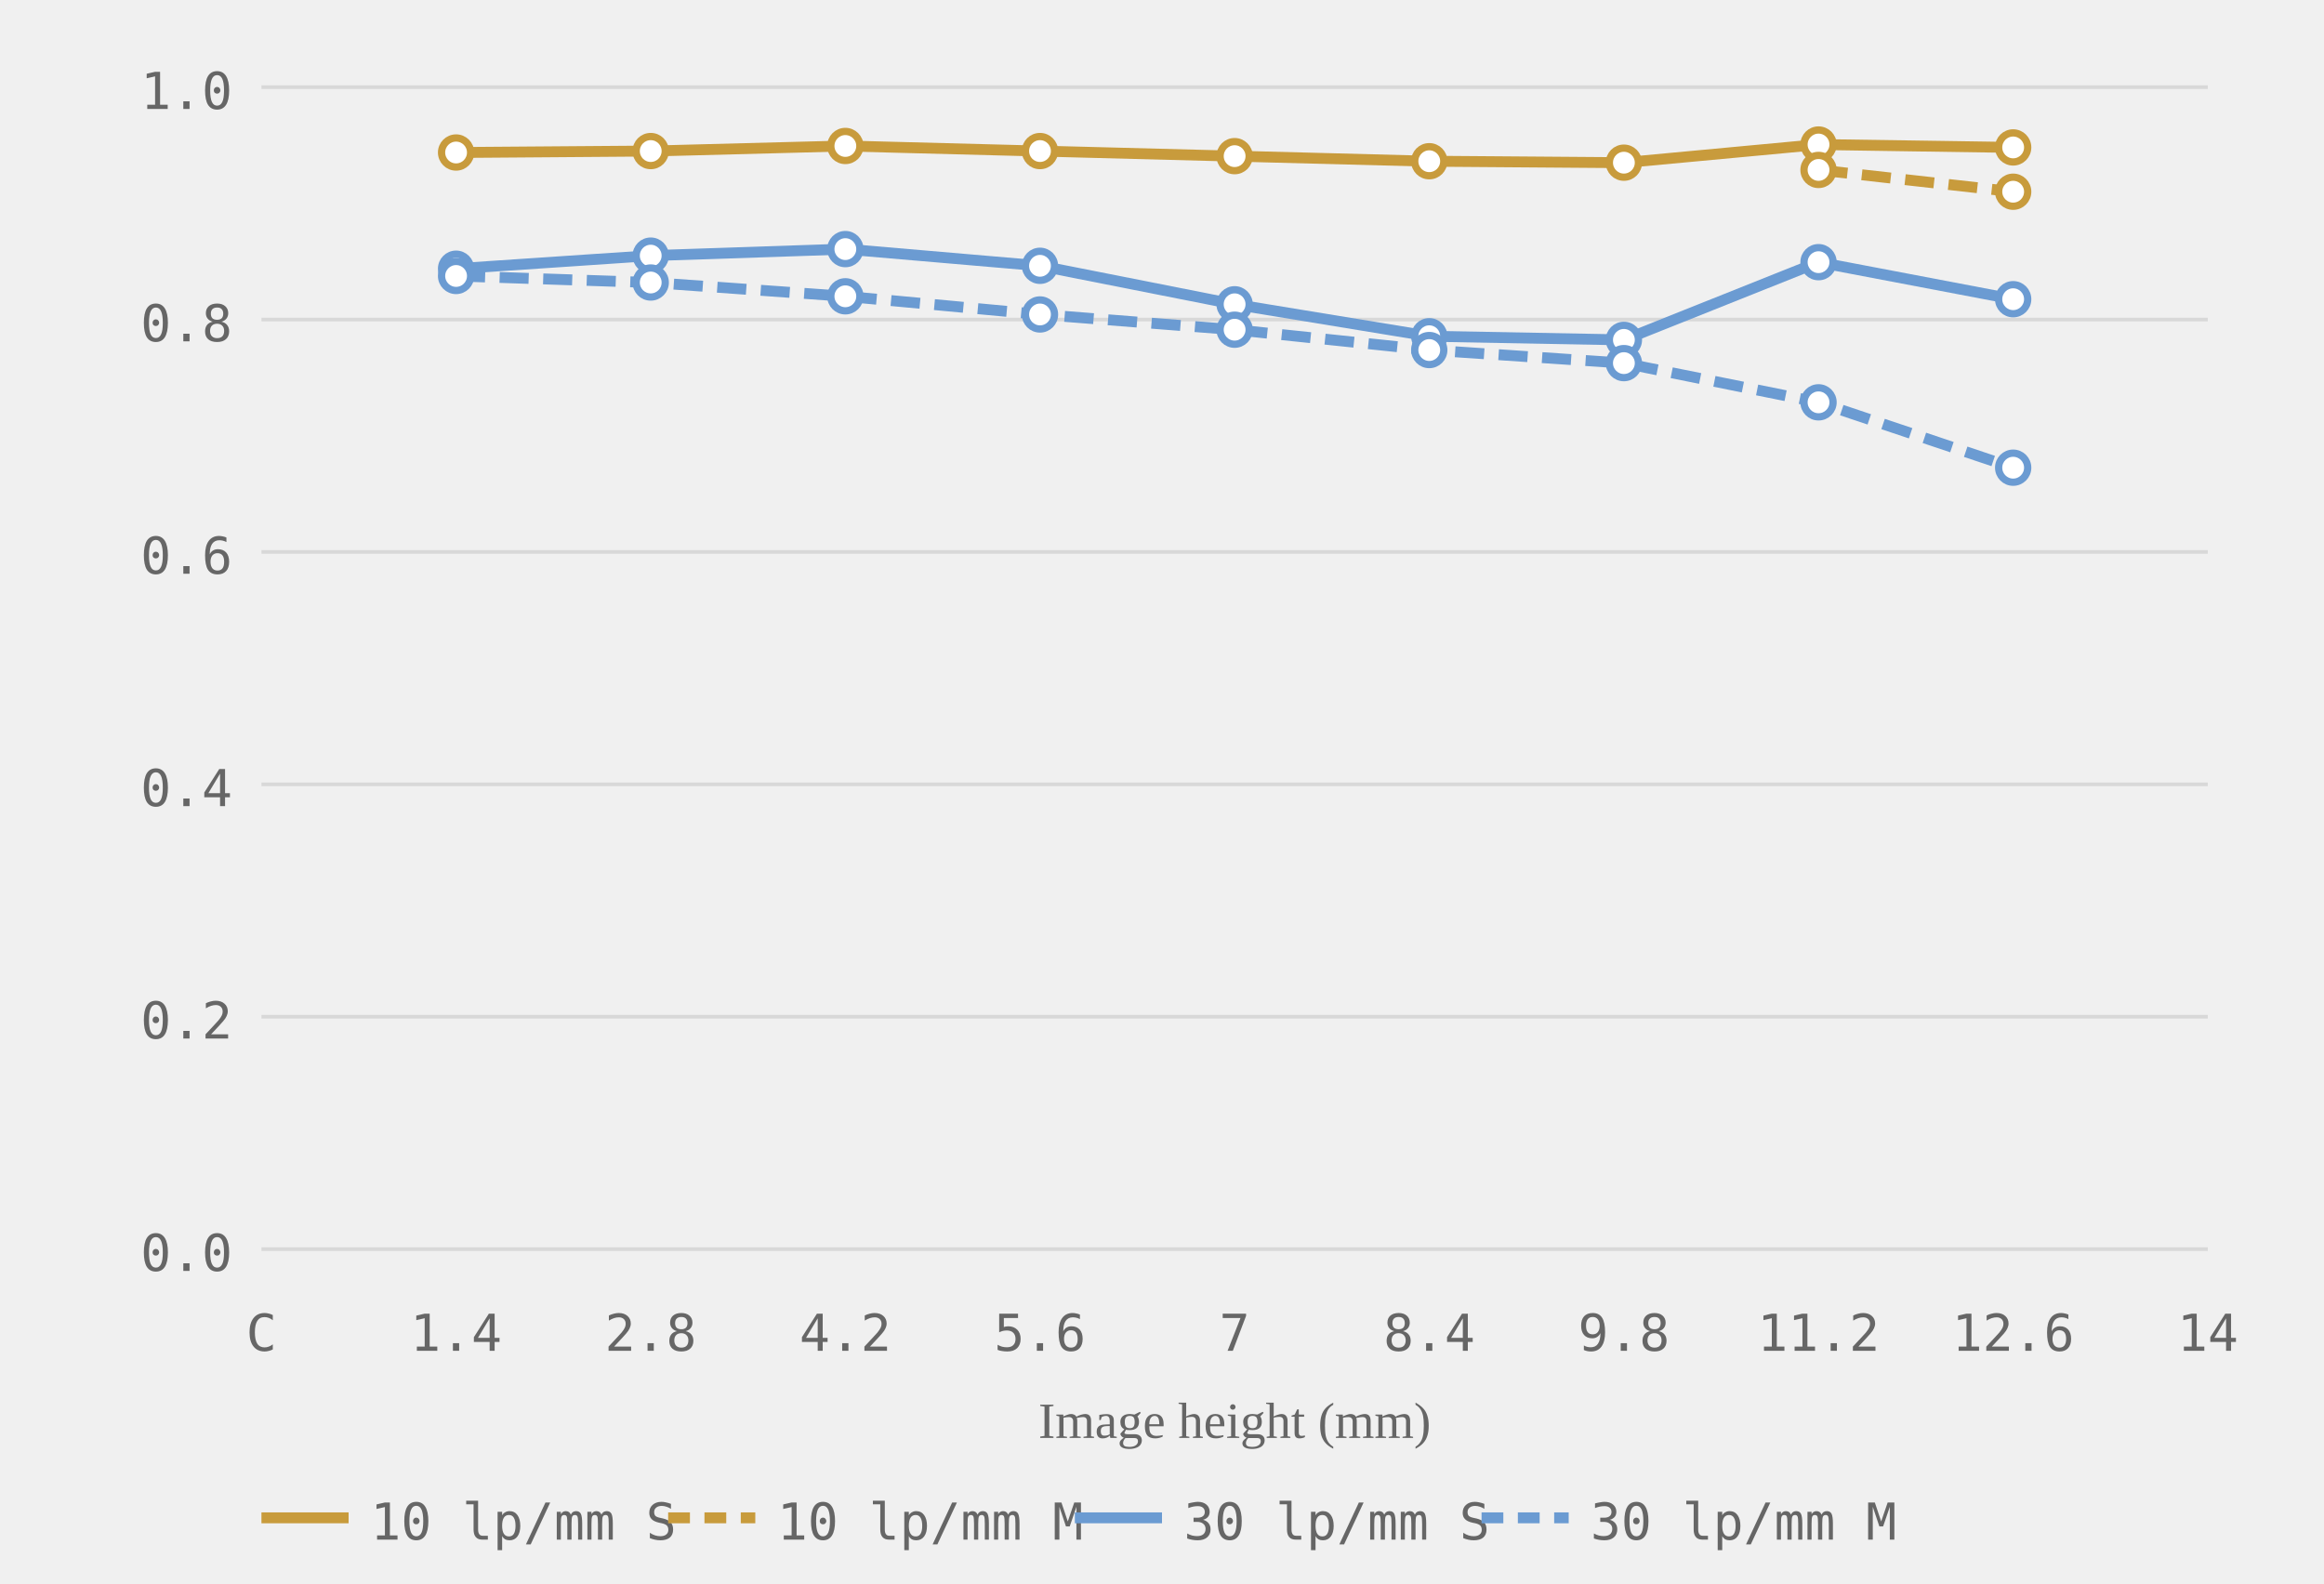
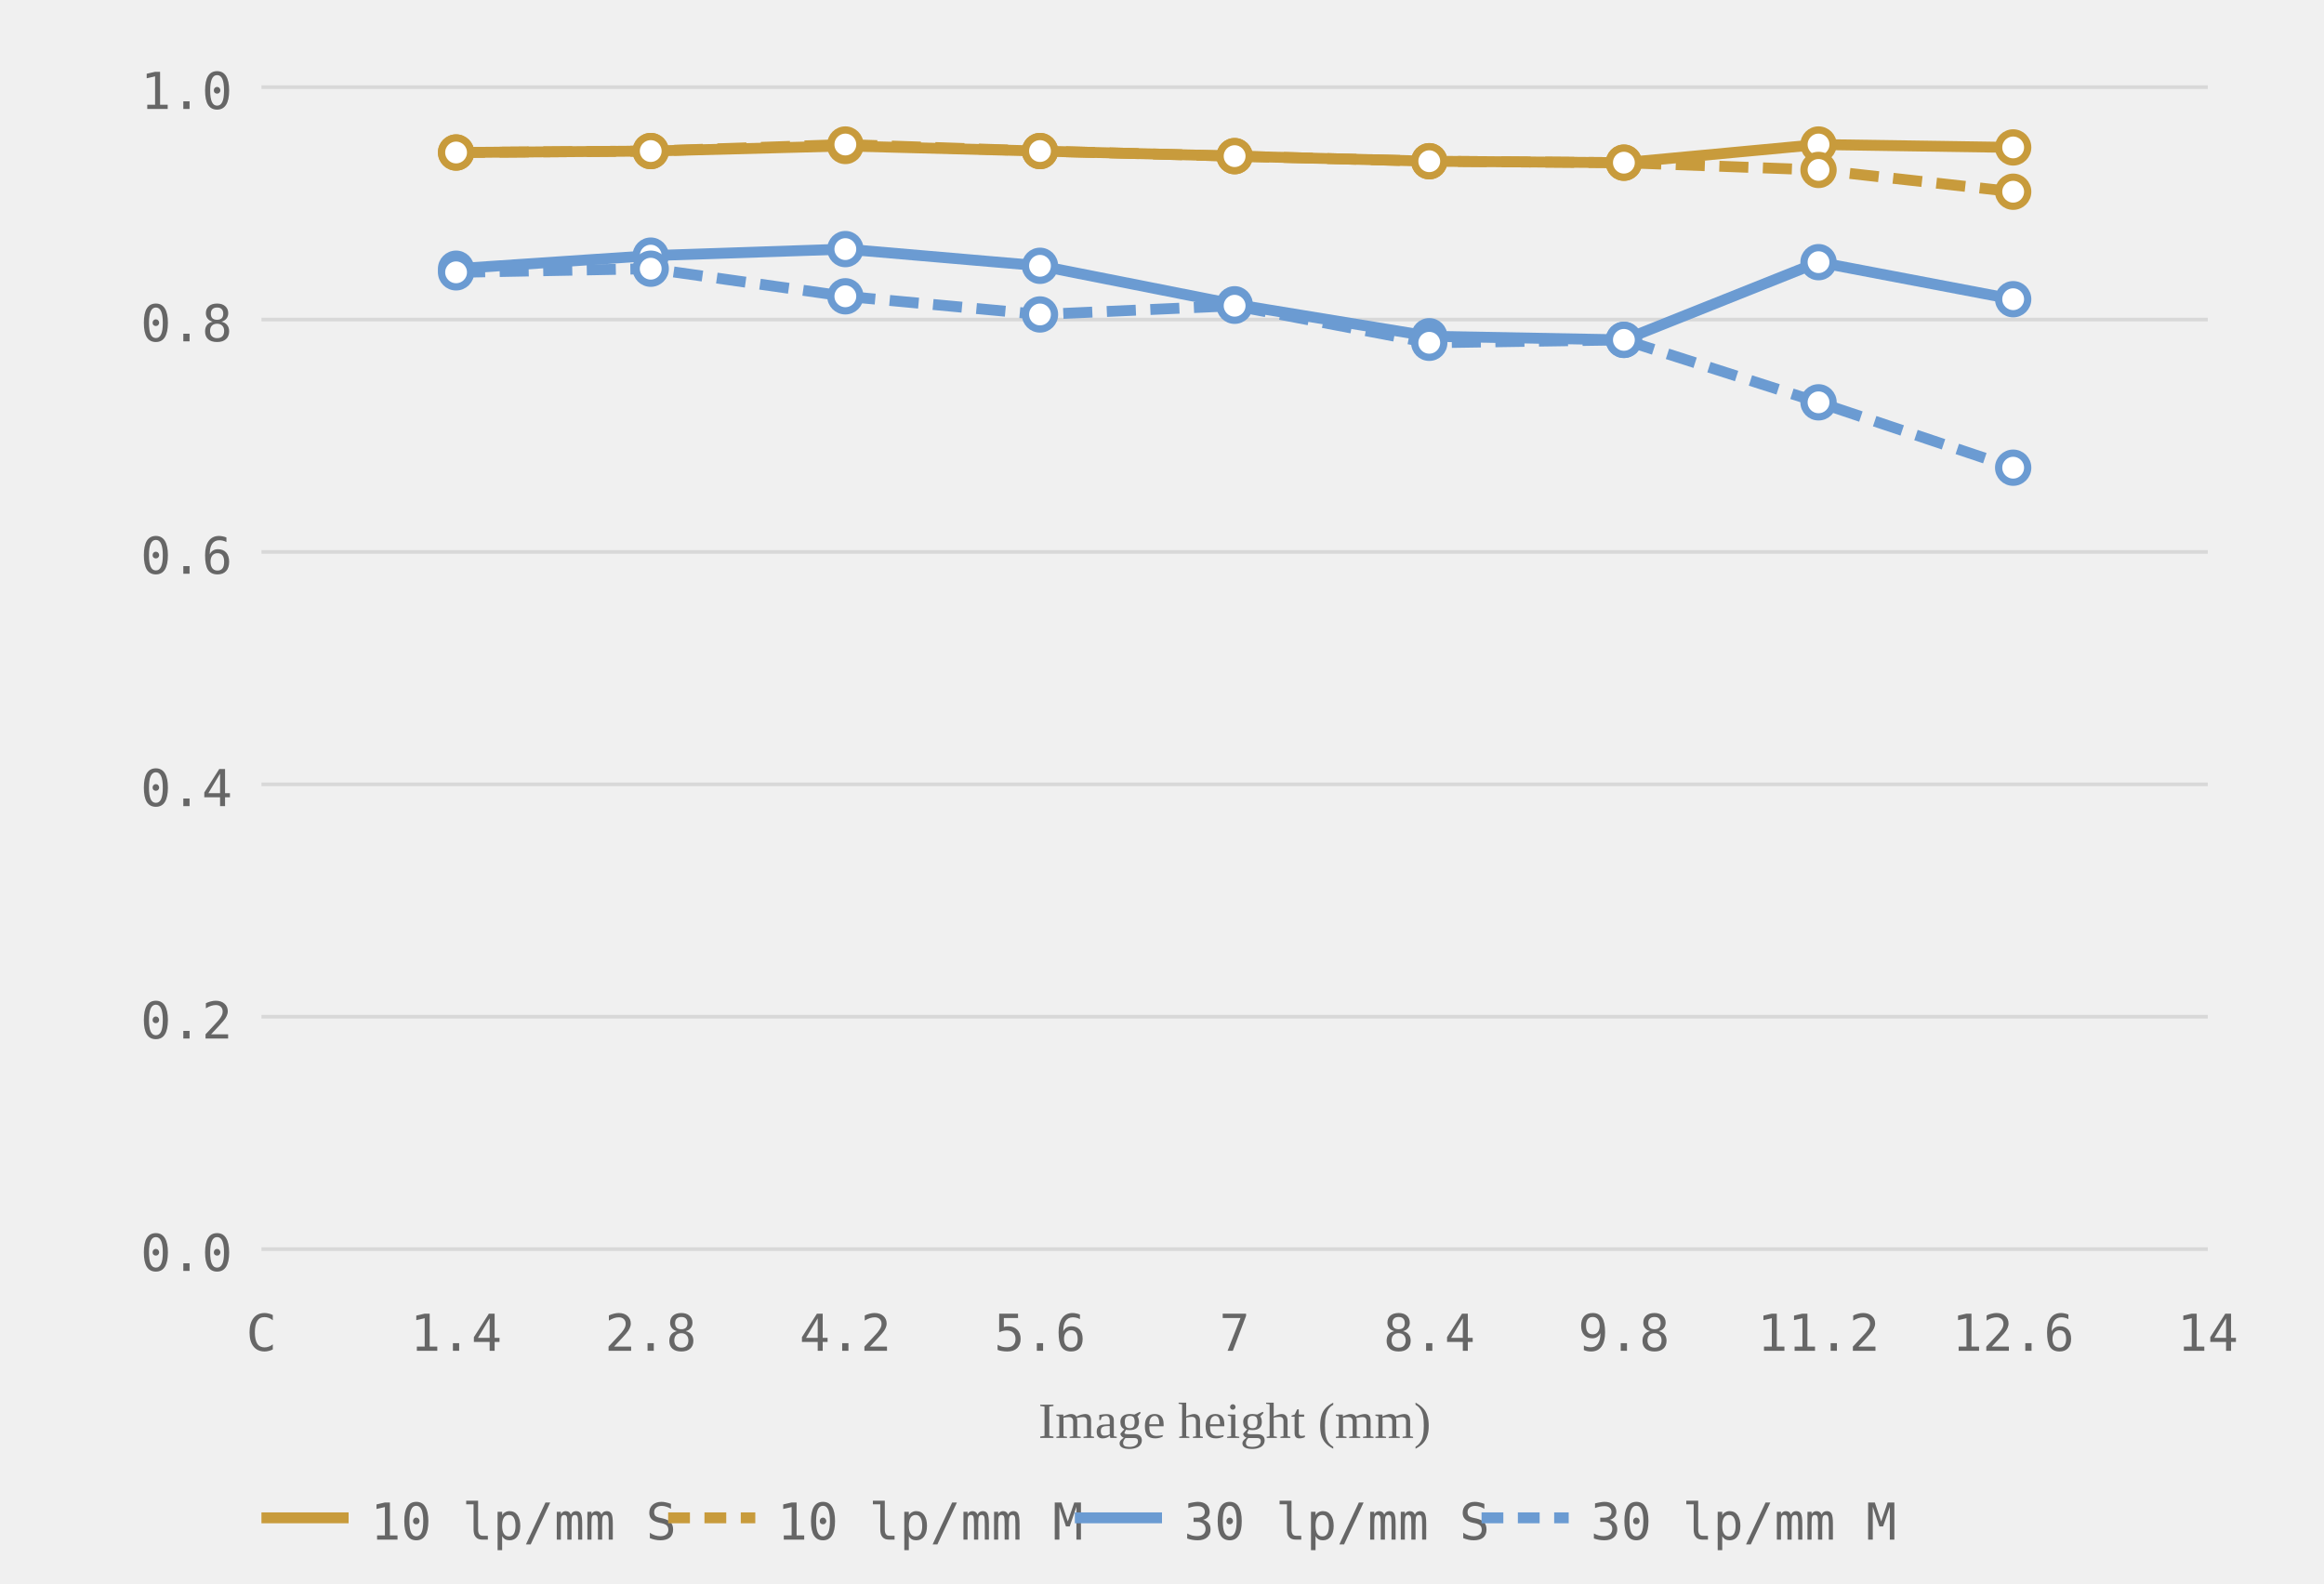
<svg xmlns="http://www.w3.org/2000/svg" viewBox="0 0 320 218" role="img" aria-label="MTF chart, generated from readings">
  <style>.grid-line { stroke: #d8d8d8; stroke-width: 0.5; }.axis-label { font-size: 7px; fill: #666666; font-family: ui-monospace, monospace; }.axis-y { text-anchor: end; }.axis-x { text-anchor: middle; }.axis-title { font-size: 7px; fill: #666666; text-anchor: middle; }.curve { fill: none; stroke-width: 1.5; }.curve-m { stroke-dasharray: 4 2; }.dot { fill: white; stroke-width: 1; }.legend-text { font-size: 7px; fill: #666666; font-family: ui-monospace, monospace; }</style>
  <line class="grid-line" x1="36" y1="172.0" x2="304" y2="172.0" />
  <line class="grid-line" x1="36" y1="140.0" x2="304" y2="140.0" />
  <line class="grid-line" x1="36" y1="108.0" x2="304" y2="108.0" />
  <line class="grid-line" x1="36" y1="76.0" x2="304" y2="76.0" />
  <line class="grid-line" x1="36" y1="44.0" x2="304" y2="44.0" />
  <line class="grid-line" x1="36" y1="12.0" x2="304" y2="12.0" />
  <text class="axis-label axis-y" x="32" y="175.0">0.0</text>
  <text class="axis-label axis-y" x="32" y="143.0">0.2</text>
  <text class="axis-label axis-y" x="32" y="111.0">0.4</text>
  <text class="axis-label axis-y" x="32" y="79.0">0.6</text>
  <text class="axis-label axis-y" x="32" y="47.0">0.8</text>
  <text class="axis-label axis-y" x="32" y="15.0">1.0</text>
  <text class="axis-label axis-x" x="36.0" y="186">C</text>
  <text class="axis-label axis-x" x="62.8" y="186">1.4</text>
  <text class="axis-label axis-x" x="89.6" y="186">2.8</text>
  <text class="axis-label axis-x" x="116.4" y="186">4.2</text>
  <text class="axis-label axis-x" x="143.2" y="186">5.6</text>
  <text class="axis-label axis-x" x="170.0" y="186">7</text>
  <text class="axis-label axis-x" x="196.8" y="186">8.4</text>
  <text class="axis-label axis-x" x="223.6" y="186">9.8</text>
  <text class="axis-label axis-x" x="250.4" y="186">11.2</text>
  <text class="axis-label axis-x" x="277.2" y="186">12.6</text>
  <text class="axis-label axis-x" x="304.0" y="186">14</text>
  <text class="axis-title" x="170.0" y="198">Image height (mm)</text>
  <polyline class="curve curve-10" style="stroke:#c89b3c" points="62.8,21.0 89.6,20.8 116.4,20.1 143.2,20.8 170.0,21.5 196.8,22.2 223.6,22.4 250.4,19.9 277.2,20.3" />
-   <polyline class="curve curve-10 curve-m" style="stroke:#c89b3c" points="250.4,23.4 277.2,26.4" stroke-dasharray="4 2" />
+   <polyline class="curve curve-10 curve-m" style="stroke:#c89b3c" points="62.8,21.0 89.6,20.8 116.4,19.9 143.2,20.8 170.0,21.5 196.8,22.2 223.6,22.4 250.4,23.4 277.2,26.4" stroke-dasharray="4 2" />
  <polyline class="curve curve-30" style="stroke:#6b9bd2" points="62.8,37.0 89.6,35.2 116.4,34.3 143.2,36.6 170.0,41.9 196.8,46.3 223.6,46.8 250.4,36.1 277.2,41.2" />
-   <polyline class="curve curve-30 curve-m" style="stroke:#6b9bd2" points="62.8,38.0 89.6,38.9 116.4,40.8 143.2,43.3 170.0,45.4 196.8,48.2 223.6,50.0 250.4,55.4 277.2,64.4" stroke-dasharray="4 2" />
+   <polyline class="curve curve-30 curve-m" style="stroke:#6b9bd2" points="62.8,37.5 89.6,37.0 116.4,40.8 143.2,43.3 170.0,42.1 196.8,47.2 223.6,46.8 250.4,55.4 277.2,64.4" stroke-dasharray="4 2" />
  <circle class="dot dot-10" style="stroke:#c89b3c" cx="62.8" cy="21.0" r="2" />
  <circle class="dot dot-10" style="stroke:#c89b3c" cx="89.6" cy="20.8" r="2" />
  <circle class="dot dot-10" style="stroke:#c89b3c" cx="116.4" cy="20.1" r="2" />
  <circle class="dot dot-10" style="stroke:#c89b3c" cx="143.2" cy="20.8" r="2" />
  <circle class="dot dot-10" style="stroke:#c89b3c" cx="170.0" cy="21.5" r="2" />
  <circle class="dot dot-10" style="stroke:#c89b3c" cx="196.8" cy="22.2" r="2" />
  <circle class="dot dot-10" style="stroke:#c89b3c" cx="223.6" cy="22.4" r="2" />
  <circle class="dot dot-10" style="stroke:#c89b3c" cx="250.4" cy="19.9" r="2" />
  <circle class="dot dot-10" style="stroke:#c89b3c" cx="277.2" cy="20.3" r="2" />
+   <circle class="dot dot-10" style="stroke:#c89b3c" cx="62.8" cy="21.0" r="2" />
+   <circle class="dot dot-10" style="stroke:#c89b3c" cx="89.6" cy="20.8" r="2" />
+   <circle class="dot dot-10" style="stroke:#c89b3c" cx="116.4" cy="19.9" r="2" />
+   <circle class="dot dot-10" style="stroke:#c89b3c" cx="143.2" cy="20.8" r="2" />
+   <circle class="dot dot-10" style="stroke:#c89b3c" cx="170.0" cy="21.5" r="2" />
+   <circle class="dot dot-10" style="stroke:#c89b3c" cx="196.8" cy="22.2" r="2" />
+   <circle class="dot dot-10" style="stroke:#c89b3c" cx="223.6" cy="22.4" r="2" />
  <circle class="dot dot-10" style="stroke:#c89b3c" cx="250.4" cy="23.4" r="2" />
  <circle class="dot dot-10" style="stroke:#c89b3c" cx="277.2" cy="26.4" r="2" />
  <circle class="dot dot-30" style="stroke:#6b9bd2" cx="62.8" cy="37.0" r="2" />
  <circle class="dot dot-30" style="stroke:#6b9bd2" cx="89.6" cy="35.2" r="2" />
  <circle class="dot dot-30" style="stroke:#6b9bd2" cx="116.4" cy="34.3" r="2" />
  <circle class="dot dot-30" style="stroke:#6b9bd2" cx="143.2" cy="36.6" r="2" />
  <circle class="dot dot-30" style="stroke:#6b9bd2" cx="170.0" cy="41.9" r="2" />
  <circle class="dot dot-30" style="stroke:#6b9bd2" cx="196.8" cy="46.3" r="2" />
  <circle class="dot dot-30" style="stroke:#6b9bd2" cx="223.6" cy="46.8" r="2" />
  <circle class="dot dot-30" style="stroke:#6b9bd2" cx="250.4" cy="36.1" r="2" />
  <circle class="dot dot-30" style="stroke:#6b9bd2" cx="277.2" cy="41.2" r="2" />
-   <circle class="dot dot-30" style="stroke:#6b9bd2" cx="62.8" cy="38.0" r="2" />
-   <circle class="dot dot-30" style="stroke:#6b9bd2" cx="89.6" cy="38.9" r="2" />
+   <circle class="dot dot-30" style="stroke:#6b9bd2" cx="62.8" cy="37.5" r="2" />
+   <circle class="dot dot-30" style="stroke:#6b9bd2" cx="89.6" cy="37.0" r="2" />
  <circle class="dot dot-30" style="stroke:#6b9bd2" cx="116.4" cy="40.8" r="2" />
  <circle class="dot dot-30" style="stroke:#6b9bd2" cx="143.2" cy="43.3" r="2" />
-   <circle class="dot dot-30" style="stroke:#6b9bd2" cx="170.0" cy="45.4" r="2" />
-   <circle class="dot dot-30" style="stroke:#6b9bd2" cx="196.8" cy="48.2" r="2" />
-   <circle class="dot dot-30" style="stroke:#6b9bd2" cx="223.6" cy="50.0" r="2" />
+   <circle class="dot dot-30" style="stroke:#6b9bd2" cx="170.0" cy="42.1" r="2" />
+   <circle class="dot dot-30" style="stroke:#6b9bd2" cx="196.8" cy="47.2" r="2" />
+   <circle class="dot dot-30" style="stroke:#6b9bd2" cx="223.6" cy="46.8" r="2" />
  <circle class="dot dot-30" style="stroke:#6b9bd2" cx="250.4" cy="55.4" r="2" />
  <circle class="dot dot-30" style="stroke:#6b9bd2" cx="277.2" cy="64.4" r="2" />
  <line x1="36" y1="209" x2="48" y2="209" stroke="#c89b3c" stroke-width="1.5" />
  <text class="legend-text" x="51" y="212">10 lp/mm S</text>
  <line x1="92" y1="209" x2="104" y2="209" stroke="#c89b3c" stroke-width="1.5" stroke-dasharray="3 2" />
  <text class="legend-text" x="107" y="212">10 lp/mm M</text>
  <line x1="148" y1="209" x2="160" y2="209" stroke="#6b9bd2" stroke-width="1.5" />
  <text class="legend-text" x="163" y="212">30 lp/mm S</text>
  <line x1="204" y1="209" x2="216" y2="209" stroke="#6b9bd2" stroke-width="1.5" stroke-dasharray="3 2" />
  <text class="legend-text" x="219" y="212">30 lp/mm M</text>
</svg>
